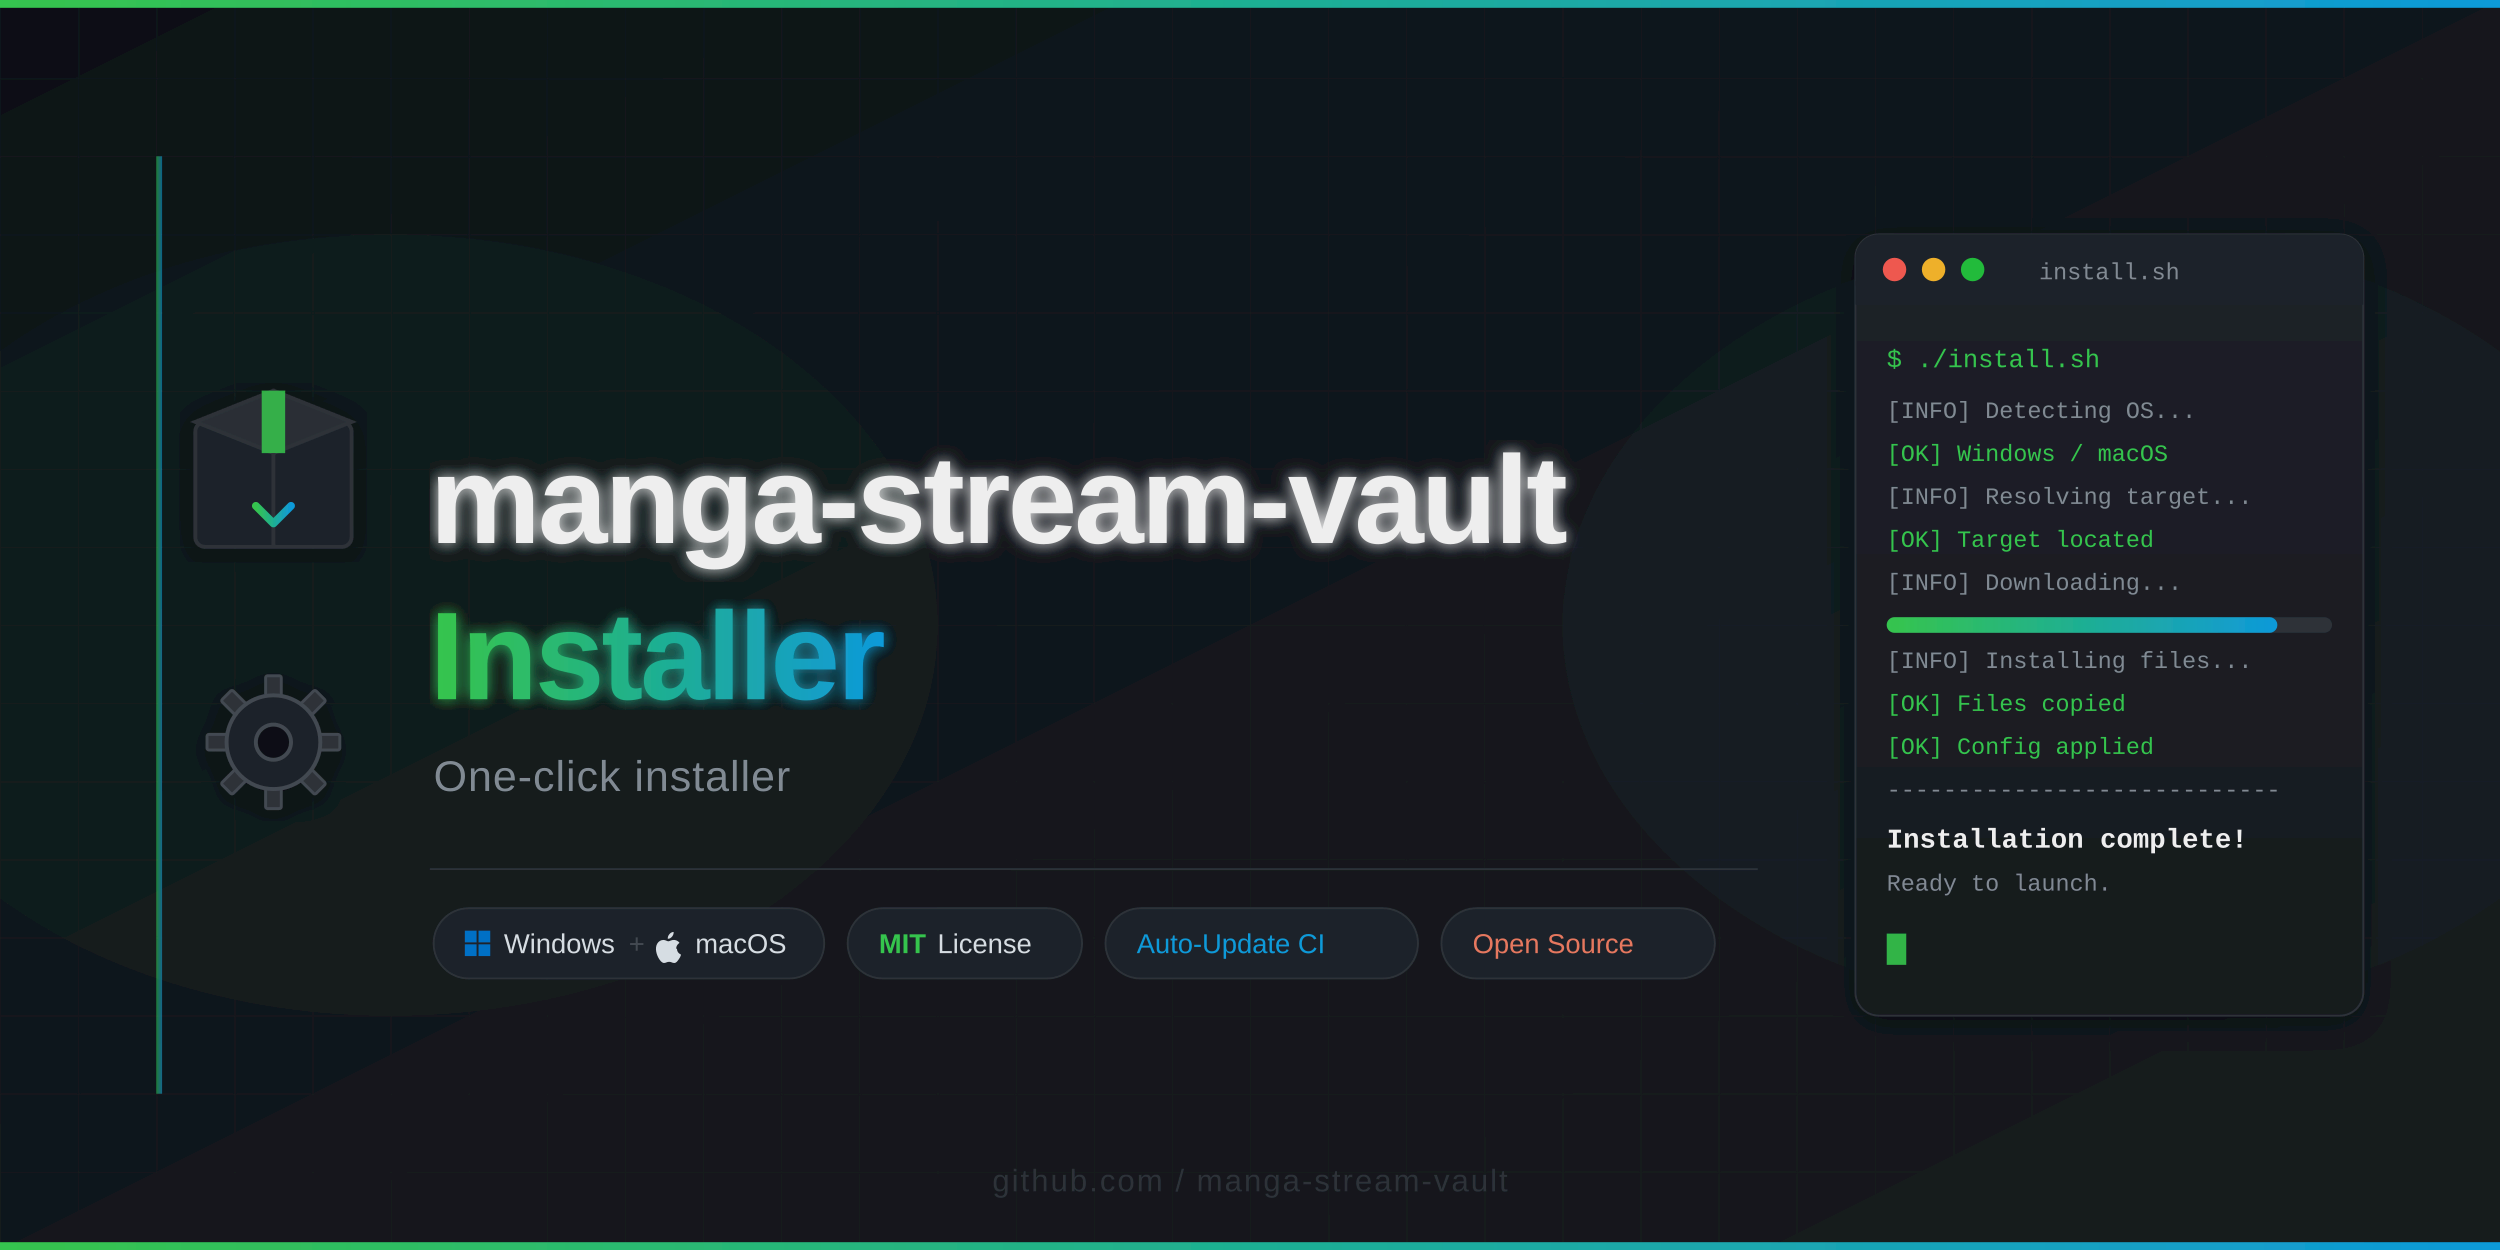
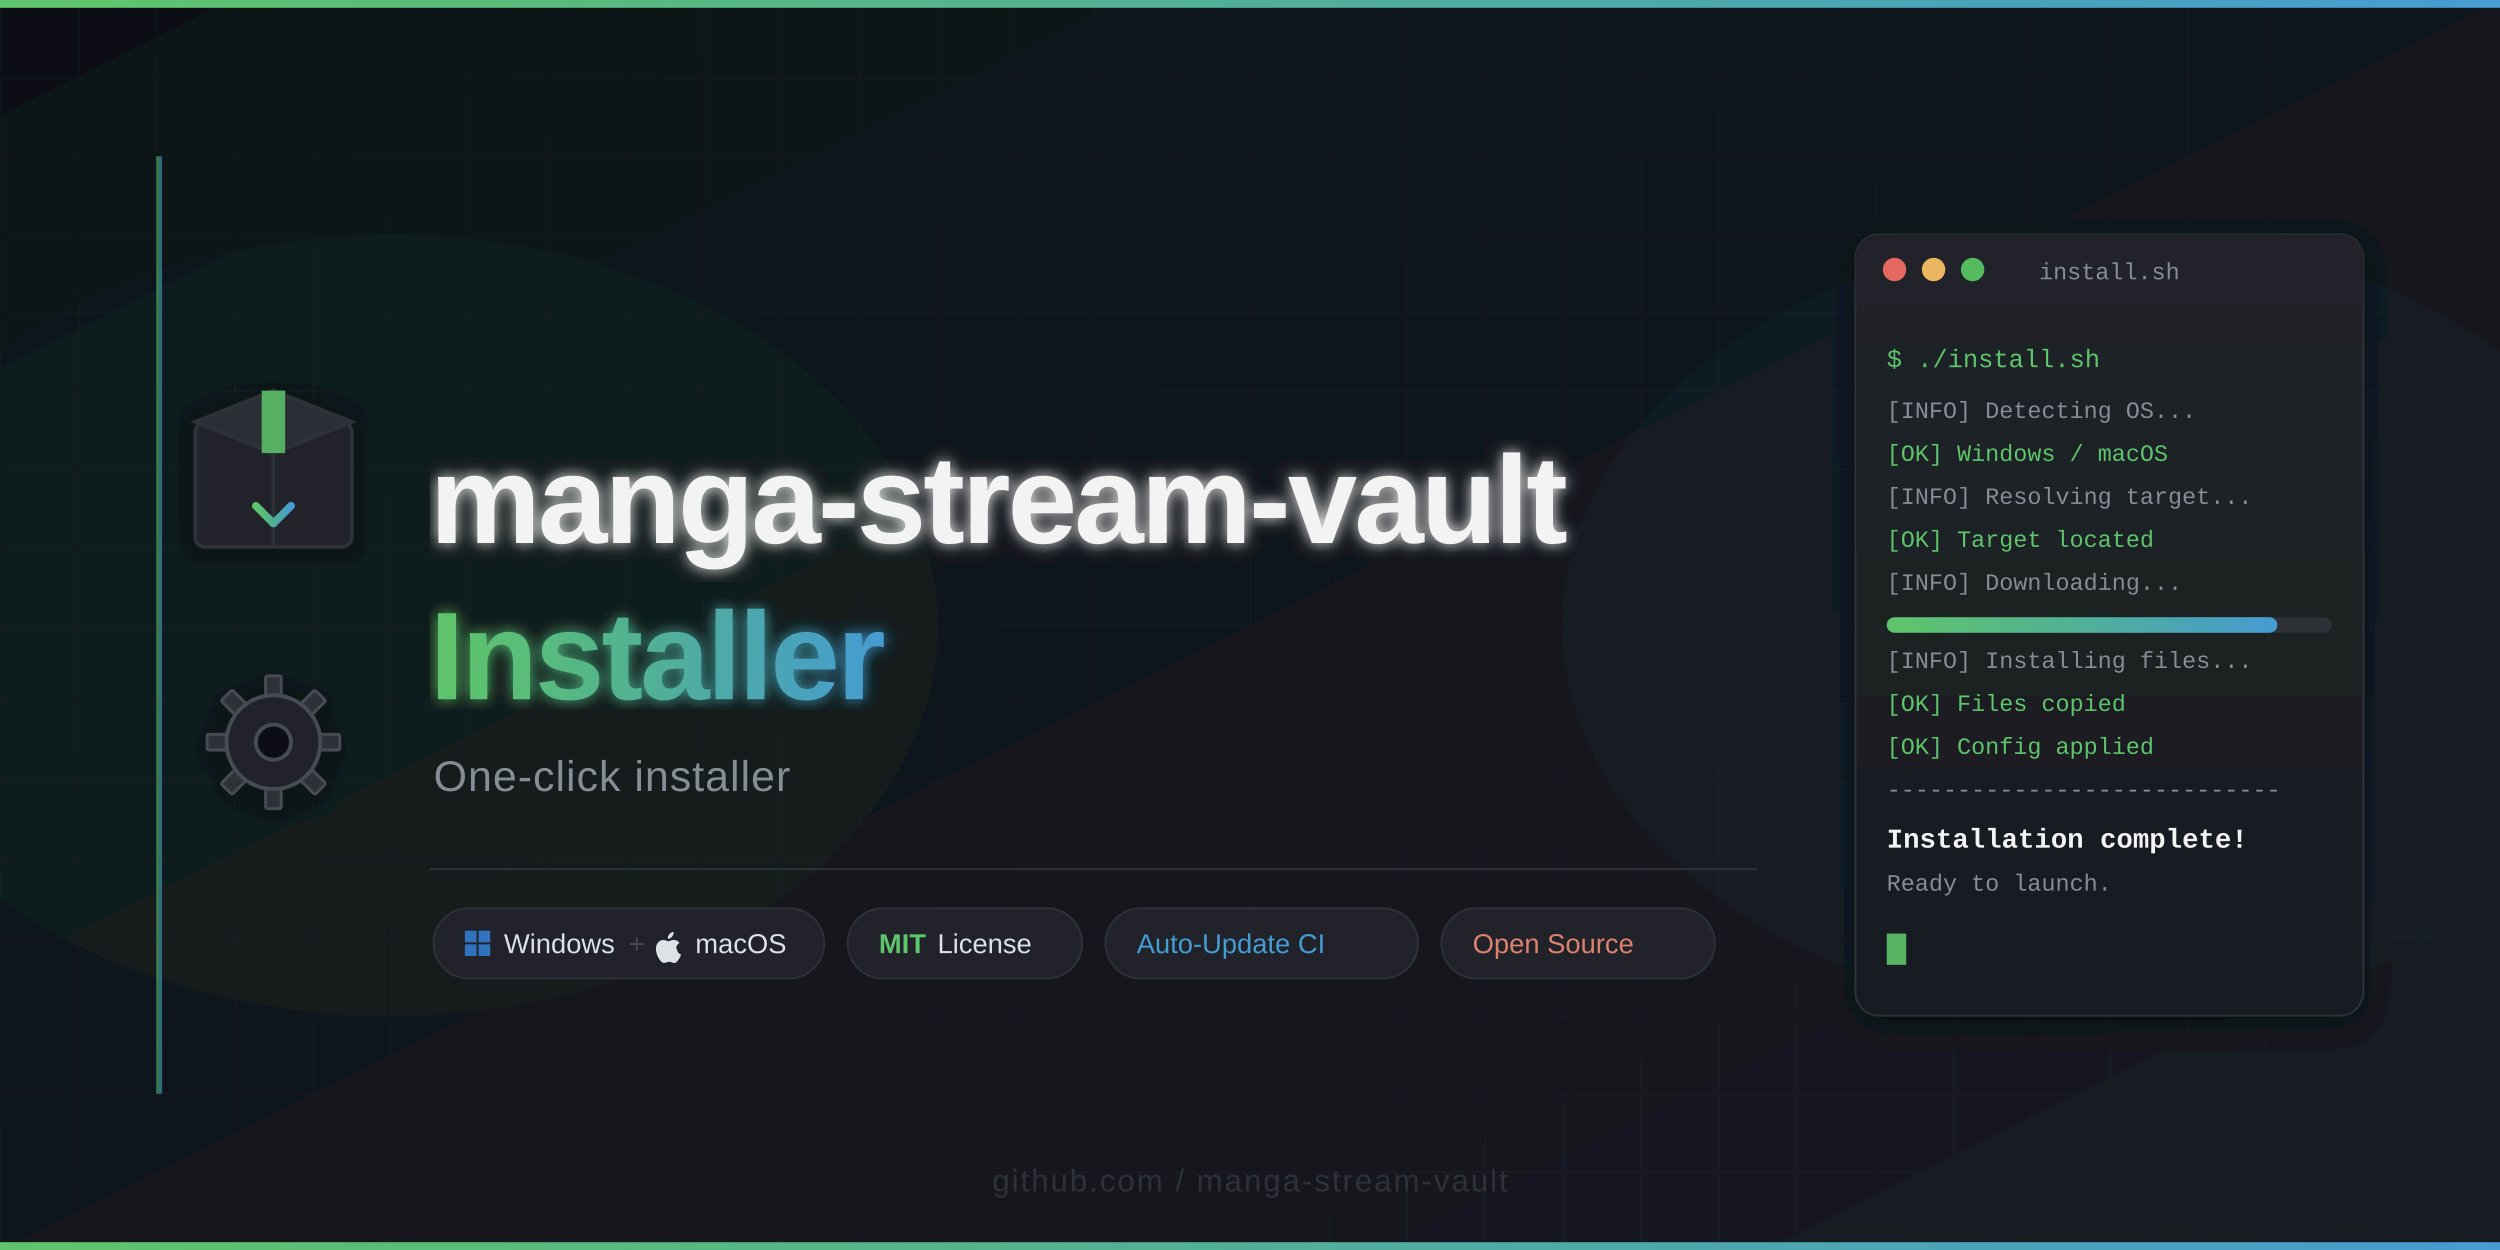
<svg xmlns="http://www.w3.org/2000/svg" viewBox="0 0 1280 640" width="1280" height="640">
  <defs>
    <linearGradient id="bgGrad" x1="0%" y1="0%" x2="100%" y2="100%">
      <stop offset="0%" style="stop-color:#0d1117;stop-opacity:1" />
      <stop offset="100%" style="stop-color:#161b22;stop-opacity:1" />
    </linearGradient>
    <linearGradient id="accentGrad" x1="0%" y1="0%" x2="100%" y2="0%">
      <stop offset="0%" style="stop-color:#39d353;stop-opacity:1" />
      <stop offset="100%" style="stop-color:#0ea5e9;stop-opacity:1" />
    </linearGradient>
    <linearGradient id="cardGrad" x1="0%" y1="0%" x2="0%" y2="100%">
      <stop offset="0%" style="stop-color:#21262d;stop-opacity:1" />
      <stop offset="100%" style="stop-color:#161b22;stop-opacity:1" />
    </linearGradient>
    <filter id="glow">
      <feGaussianBlur stdDeviation="4" result="coloredBlur" />
      <feMerge>
        <feMergeNode in="coloredBlur" />
        <feMergeNode in="SourceGraphic" />
      </feMerge>
    </filter>
    <filter id="shadow">
      <feDropShadow dx="0" dy="4" stdDeviation="8" flood-color="#000000" flood-opacity="0.5" />
    </filter>
    <filter id="tone" x="0%" y="0%" width="100%" height="100%">
-       <feColorMatrix type="saturate" values="1.00" />
-       <feColorMatrix type="matrix" values="   0.85 0 0 0 0   0 0.85 0 0 0   0 0 0.85 0 0   0 0 0 1 0" />
+       <feColorMatrix type="saturate" values="0.80" />
+       <feColorMatrix type="matrix" values="   0.90 0 0 0 0   0 0.90 0 0 0   0 0 0.90 0 0   0 0 0 1 0" />
    </filter>
    <clipPath id="titleClip">
      <rect x="220" y="200" width="710" height="100" />
    </clipPath>
    <clipPath id="installerClip">
      <rect x="220" y="295" width="710" height="100" />
    </clipPath>
    <clipPath id="subtitleClip">
      <rect x="220" y="380" width="710" height="55" />
    </clipPath>
  </defs>
  <g filter="url(#tone)">
    <rect width="1280" height="640" fill="url(#bgGrad)" />
    <pattern id="grid" width="40" height="40" patternUnits="userSpaceOnUse">
      <path d="M 40 0 L 0 0 0 40" fill="none" stroke="#21262d" stroke-width="0.5" />
    </pattern>
    <rect width="1280" height="640" fill="url(#grid)" opacity="0.4" />
    <ellipse cx="200" cy="320" rx="280" ry="200" fill="#39d353" opacity="0.04" />
    <ellipse cx="1080" cy="320" rx="280" ry="200" fill="#0ea5e9" opacity="0.04" />
    <rect x="0" y="0" width="1280" height="4" fill="url(#accentGrad)" />
    <rect x="0" y="636" width="1280" height="4" fill="url(#accentGrad)" />
    <rect x="80" y="80" width="3" height="480" fill="url(#accentGrad)" opacity="0.6" />
    <g transform="translate(100, 200)" filter="url(#shadow)">
      <rect x="0" y="16" width="80" height="64" fill="#21262d" stroke="#30363d" stroke-width="2" rx="5" />
      <polygon points="0,16 40,0 80,16 40,32" fill="#2d333b" stroke="#30363d" stroke-width="2" />
      <rect x="34" y="0" width="12" height="32" fill="#39d353" opacity="0.85" />
      <line x1="40" y1="32" x2="40" y2="80" stroke="#30363d" stroke-width="2" />
      <g transform="translate(40, 56)">
        <line x1="0" y1="-12" x2="0" y2="12" stroke="url(#accentGrad)" stroke-width="4" stroke-linecap="round" />
        <polyline points="-9,3 0,12 9,3" fill="none" stroke="url(#accentGrad)" stroke-width="4" stroke-linecap="round" stroke-linejoin="round" />
      </g>
    </g>
    <g transform="translate(140, 380)" filter="url(#shadow)">
      <g fill="#30363d" stroke="#484f58" stroke-width="1.5">
        <rect x="-4" y="-34" width="8" height="14" rx="1" />
        <rect x="-4" y="-34" width="8" height="14" rx="1" transform="rotate(45)" />
        <rect x="-4" y="-34" width="8" height="14" rx="1" transform="rotate(90)" />
        <rect x="-4" y="-34" width="8" height="14" rx="1" transform="rotate(135)" />
        <rect x="-4" y="-34" width="8" height="14" rx="1" transform="rotate(180)" />
        <rect x="-4" y="-34" width="8" height="14" rx="1" transform="rotate(225)" />
        <rect x="-4" y="-34" width="8" height="14" rx="1" transform="rotate(270)" />
        <rect x="-4" y="-34" width="8" height="14" rx="1" transform="rotate(315)" />
      </g>
      <circle cx="0" cy="0" r="24" fill="#21262d" stroke="#484f58" stroke-width="2" />
      <circle cx="0" cy="0" r="9" fill="#0d1117" stroke="#484f58" stroke-width="2" />
    </g>
    <g clip-path="url(#titleClip)">
      <text id="projectName" x="220" y="278" font-family="'Segoe UI', 'Helvetica Neue', Arial, sans-serif" font-size="64" font-weight="700" letter-spacing="-1.5" fill="#ffffff" filter="url(#glow)" textLength="710" lengthAdjust="spacingAndGlyphs">manga-stream-vault</text>
    </g>
    <g clip-path="url(#installerClip)">
      <text x="220" y="358" font-family="'Segoe UI', 'Helvetica Neue', Arial, sans-serif" font-size="64" font-weight="700" letter-spacing="-1.5" fill="url(#accentGrad)" filter="url(#glow)">Installer</text>
    </g>
    <g clip-path="url(#subtitleClip)">
      <text x="222" y="405" font-family="'Segoe UI', 'Helvetica Neue', Arial, sans-serif" font-size="22" font-weight="400" fill="#8b949e" letter-spacing="0.5">One-click installer</text>
    </g>
    <line x1="220" y1="445" x2="900" y2="445" stroke="#30363d" stroke-width="1" />
    <g transform="translate(222, 465)">
      <rect x="0" y="0" width="200" height="36" fill="#21262d" rx="18" stroke="#30363d" stroke-width="1" />
      <g transform="translate(16, 11.5)">
        <rect x="0" y="0" width="6" height="6" fill="#0078d4" />
        <rect x="7" y="0" width="6" height="6" fill="#0078d4" />
        <rect x="0" y="7" width="6" height="6" fill="#0078d4" />
        <rect x="7" y="7" width="6" height="6" fill="#0078d4" />
      </g>
      <text x="36" y="23" font-family="'Segoe UI', Arial, sans-serif" font-size="14" fill="#e6edf3" font-weight="500">Windows</text>
      <text x="104" y="23" text-anchor="middle" font-family="'Segoe UI', Arial, sans-serif" font-size="14" fill="#484f58" font-weight="400">+</text>
      <g transform="translate(112.6, 9.55)" fill="#e6edf3">
        <path d="M11.6 11.2c0-2 1.6-2.9 1.7-3-0.9-1.3-2.3-1.5-2.8-1.5-1.2-0.1-2.3 0.7-2.9 0.7-0.6 0-1.5-0.7-2.5-0.7-1.3 0-2.5 0.7-3.2 1.9-1.4 2.4-0.3 5.9 1 7.9 0.7 1 1.5 2 2.5 2 1 0 1.4-0.6 2.6-0.6 1.2 0 1.5 0.6 2.6 0.6 1.1 0 1.7-1 2.4-2 0.8-1.1 1.1-2.2 1.1-2.3-0.1 0-2.1-0.8-2.1-3z" />
        <path d="M9.5 5c0.5-0.6 0.9-1.5 0.8-2.4-0.8 0-1.7 0.5-2.2 1.2-0.5 0.5-0.9 1.5-0.8 2.3 0.9 0.1 1.7-0.5 2.2-1.1z" />
      </g>
      <text x="134" y="23" font-family="'Segoe UI', Arial, sans-serif" font-size="14" fill="#e6edf3" font-weight="500">macOS</text>
    </g>
    <g transform="translate(434, 465)">
      <rect x="0" y="0" width="120" height="36" fill="#21262d" rx="18" stroke="#30363d" stroke-width="1" />
      <text x="16" y="23" font-family="'Segoe UI', Arial, sans-serif" font-size="14" fill="#39d353" font-weight="600">MIT</text>
      <text x="46" y="23" font-family="'Segoe UI', Arial, sans-serif" font-size="14" fill="#e6edf3" font-weight="400">License</text>
    </g>
    <g transform="translate(566, 465)">
      <rect x="0" y="0" width="160" height="36" fill="#21262d" rx="18" stroke="#30363d" stroke-width="1" />
      <text x="16" y="23" font-family="'Segoe UI', Arial, sans-serif" font-size="14" fill="#0ea5e9" font-weight="500">Auto-Update CI</text>
    </g>
    <g transform="translate(738, 465)">
      <rect x="0" y="0" width="140" height="36" fill="#21262d" rx="18" stroke="#30363d" stroke-width="1" />
      <text x="16" y="23" font-family="'Segoe UI', Arial, sans-serif" font-size="14" fill="#f78166" font-weight="500">Open Source</text>
    </g>
    <g transform="translate(950, 120)" filter="url(#shadow)">
      <rect x="0" y="0" width="260" height="400" fill="url(#cardGrad)" rx="12" stroke="#30363d" stroke-width="1" />
      <rect x="0" y="0" width="260" height="36" fill="#21262d" rx="12" />
      <rect x="0" y="24" width="260" height="12" fill="#21262d" />
      <circle cx="20" cy="18" r="6" fill="#ff5f56" />
      <circle cx="40" cy="18" r="6" fill="#ffbd2e" />
      <circle cx="60" cy="18" r="6" fill="#27c93f" />
      <text x="130" y="23" text-anchor="middle" font-family="'Courier New', monospace" font-size="12" fill="#8b949e">install.sh</text>
      <text x="16" y="68" font-family="'Courier New', monospace" font-size="13" fill="#39d353">$ ./install.sh</text>
      <text x="16" y="94" font-family="'Courier New', monospace" font-size="12" fill="#8b949e">[INFO] Detecting OS...</text>
      <text x="16" y="116" font-family="'Courier New', monospace" font-size="12" fill="#39d353">[OK]   Windows / macOS</text>
      <text x="16" y="138" font-family="'Courier New', monospace" font-size="12" fill="#8b949e">[INFO] Resolving target...</text>
      <text x="16" y="160" font-family="'Courier New', monospace" font-size="12" fill="#39d353">[OK]   Target located</text>
      <text x="16" y="182" font-family="'Courier New', monospace" font-size="12" fill="#8b949e">[INFO] Downloading...</text>
      <rect x="16" y="196" width="228" height="8" fill="#30363d" rx="4" />
      <rect x="16" y="196" width="200" height="8" fill="url(#accentGrad)" rx="4" />
      <text x="16" y="222" font-family="'Courier New', monospace" font-size="12" fill="#8b949e">[INFO] Installing files...</text>
      <text x="16" y="244" font-family="'Courier New', monospace" font-size="12" fill="#39d353">[OK]   Files copied</text>
      <text x="16" y="266" font-family="'Courier New', monospace" font-size="12" fill="#39d353">[OK]   Config applied</text>
      <text x="16" y="288" font-family="'Courier New', monospace" font-size="12" fill="#8b949e">----------------------------</text>
      <text x="16" y="314" font-family="'Courier New', monospace" font-size="14" fill="#ffffff" font-weight="bold">Installation complete!</text>
      <text x="16" y="336" font-family="'Courier New', monospace" font-size="12" fill="#8b949e">Ready to launch.</text>
      <rect x="16" y="358" width="10" height="16" fill="#39d353" opacity="0.9">
        <animate attributeName="opacity" values="0.9;0;0.9" dur="1.2s" repeatCount="indefinite" />
      </rect>
    </g>
    <text x="640" y="610" text-anchor="middle" font-family="'Segoe UI', Arial, sans-serif" font-size="16" fill="#30363d" letter-spacing="1">github.com / manga-stream-vault</text>
  </g>
</svg>
